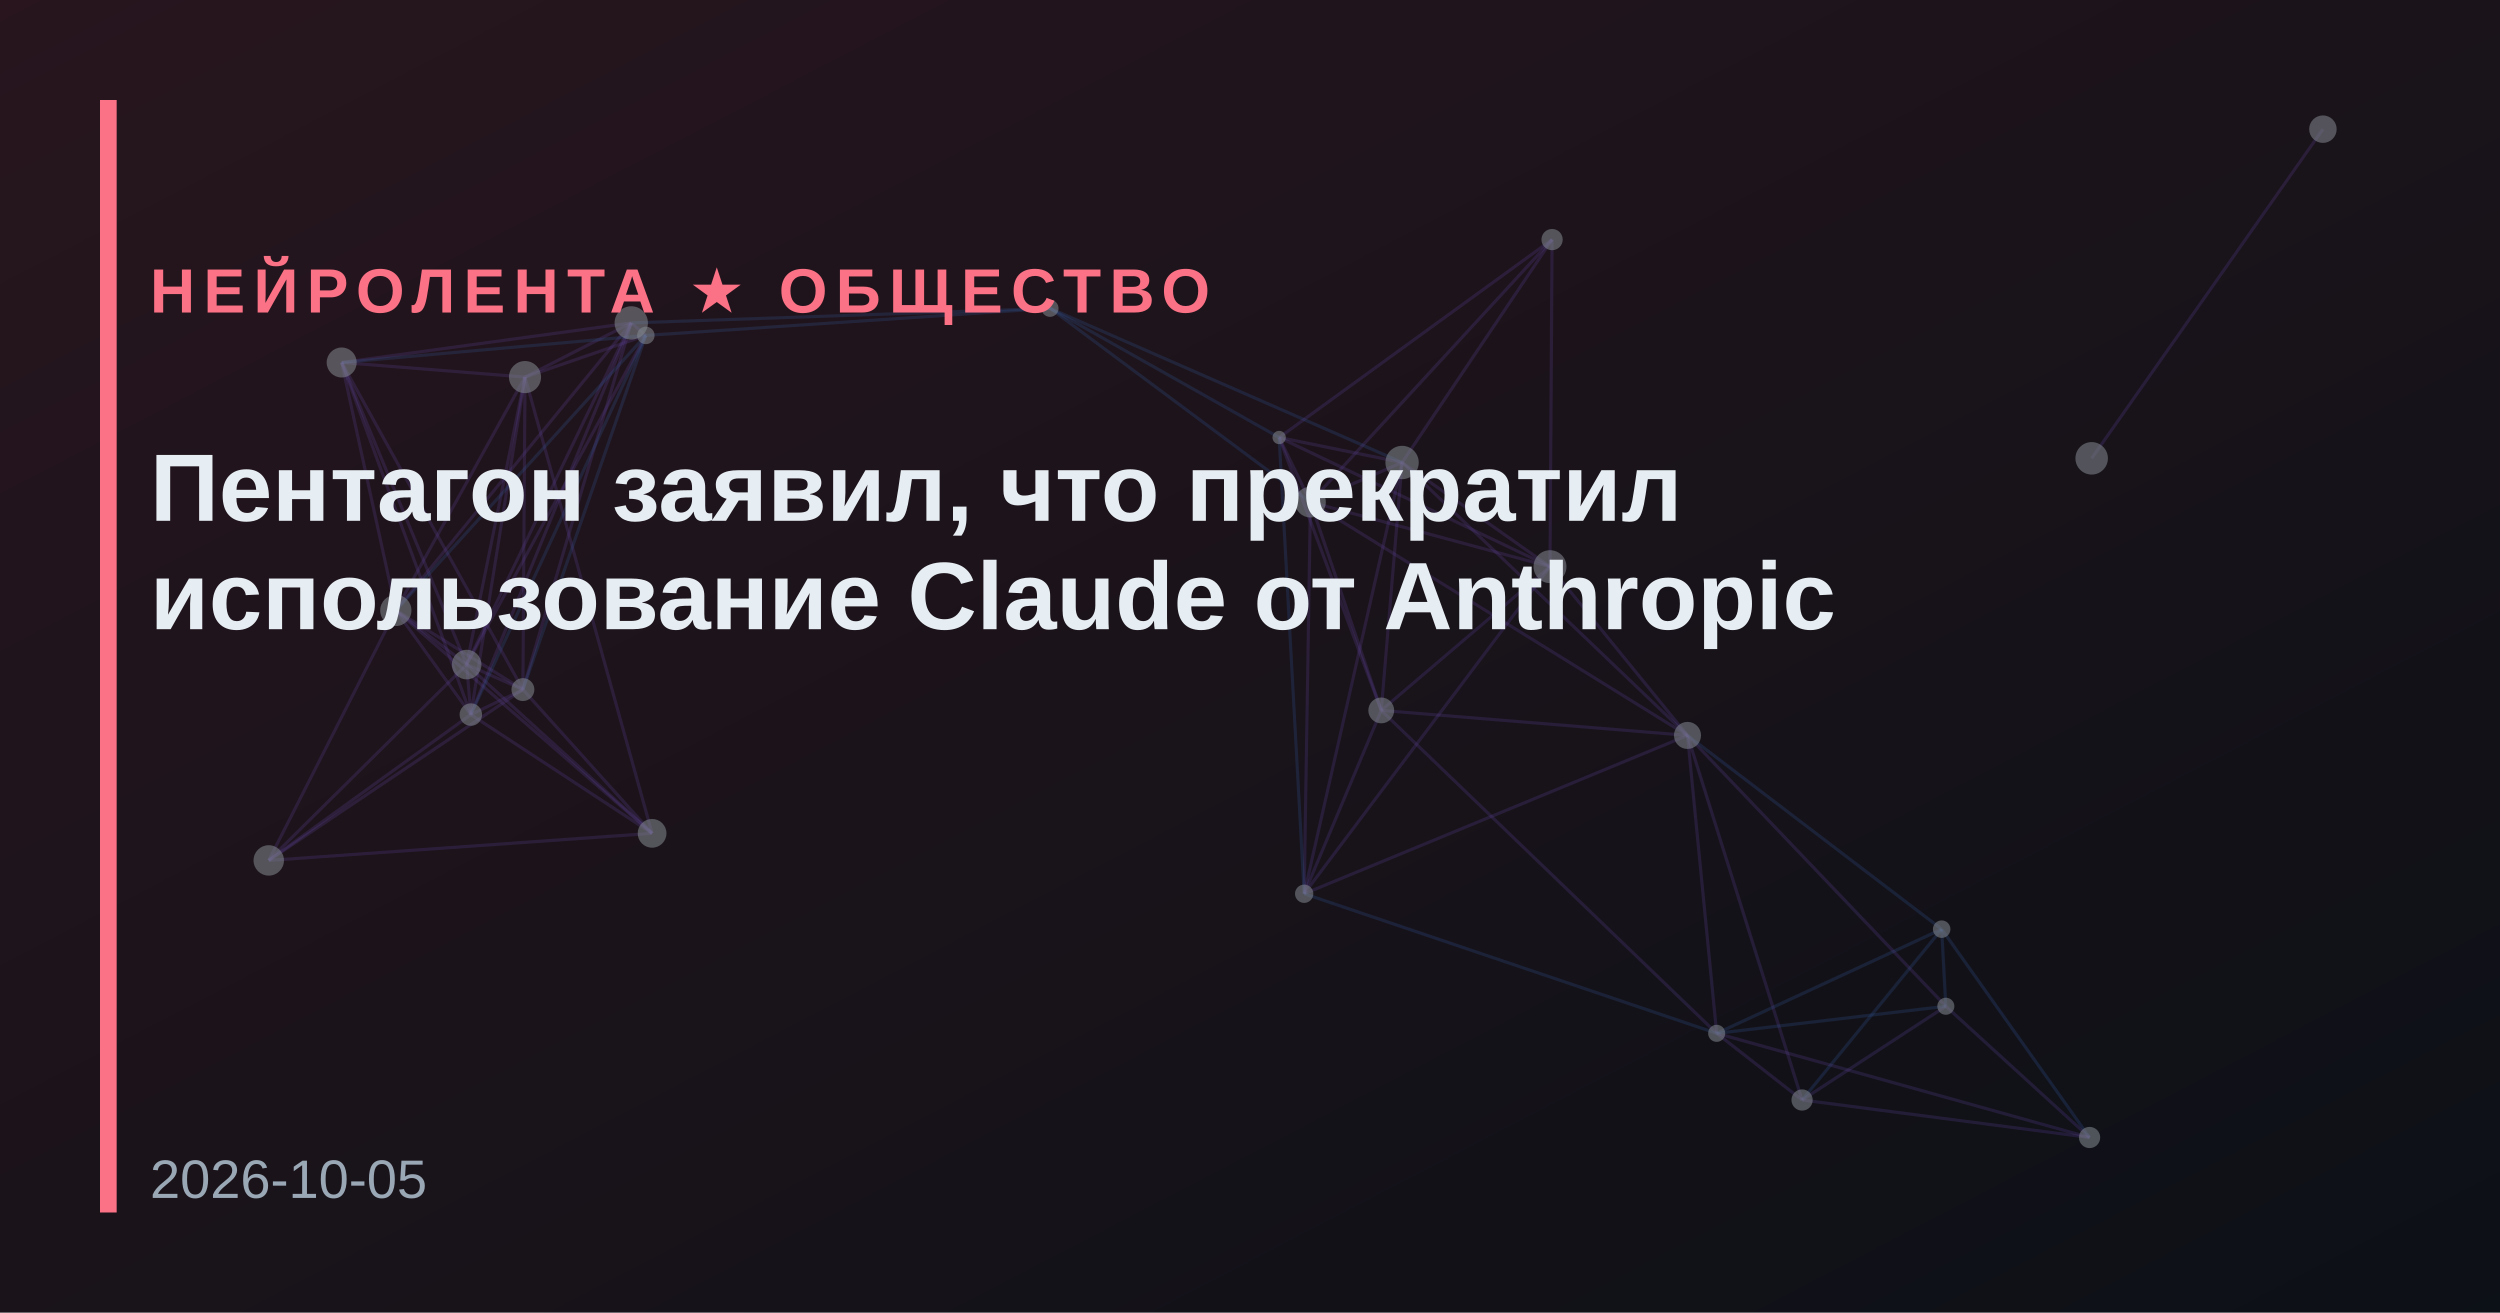
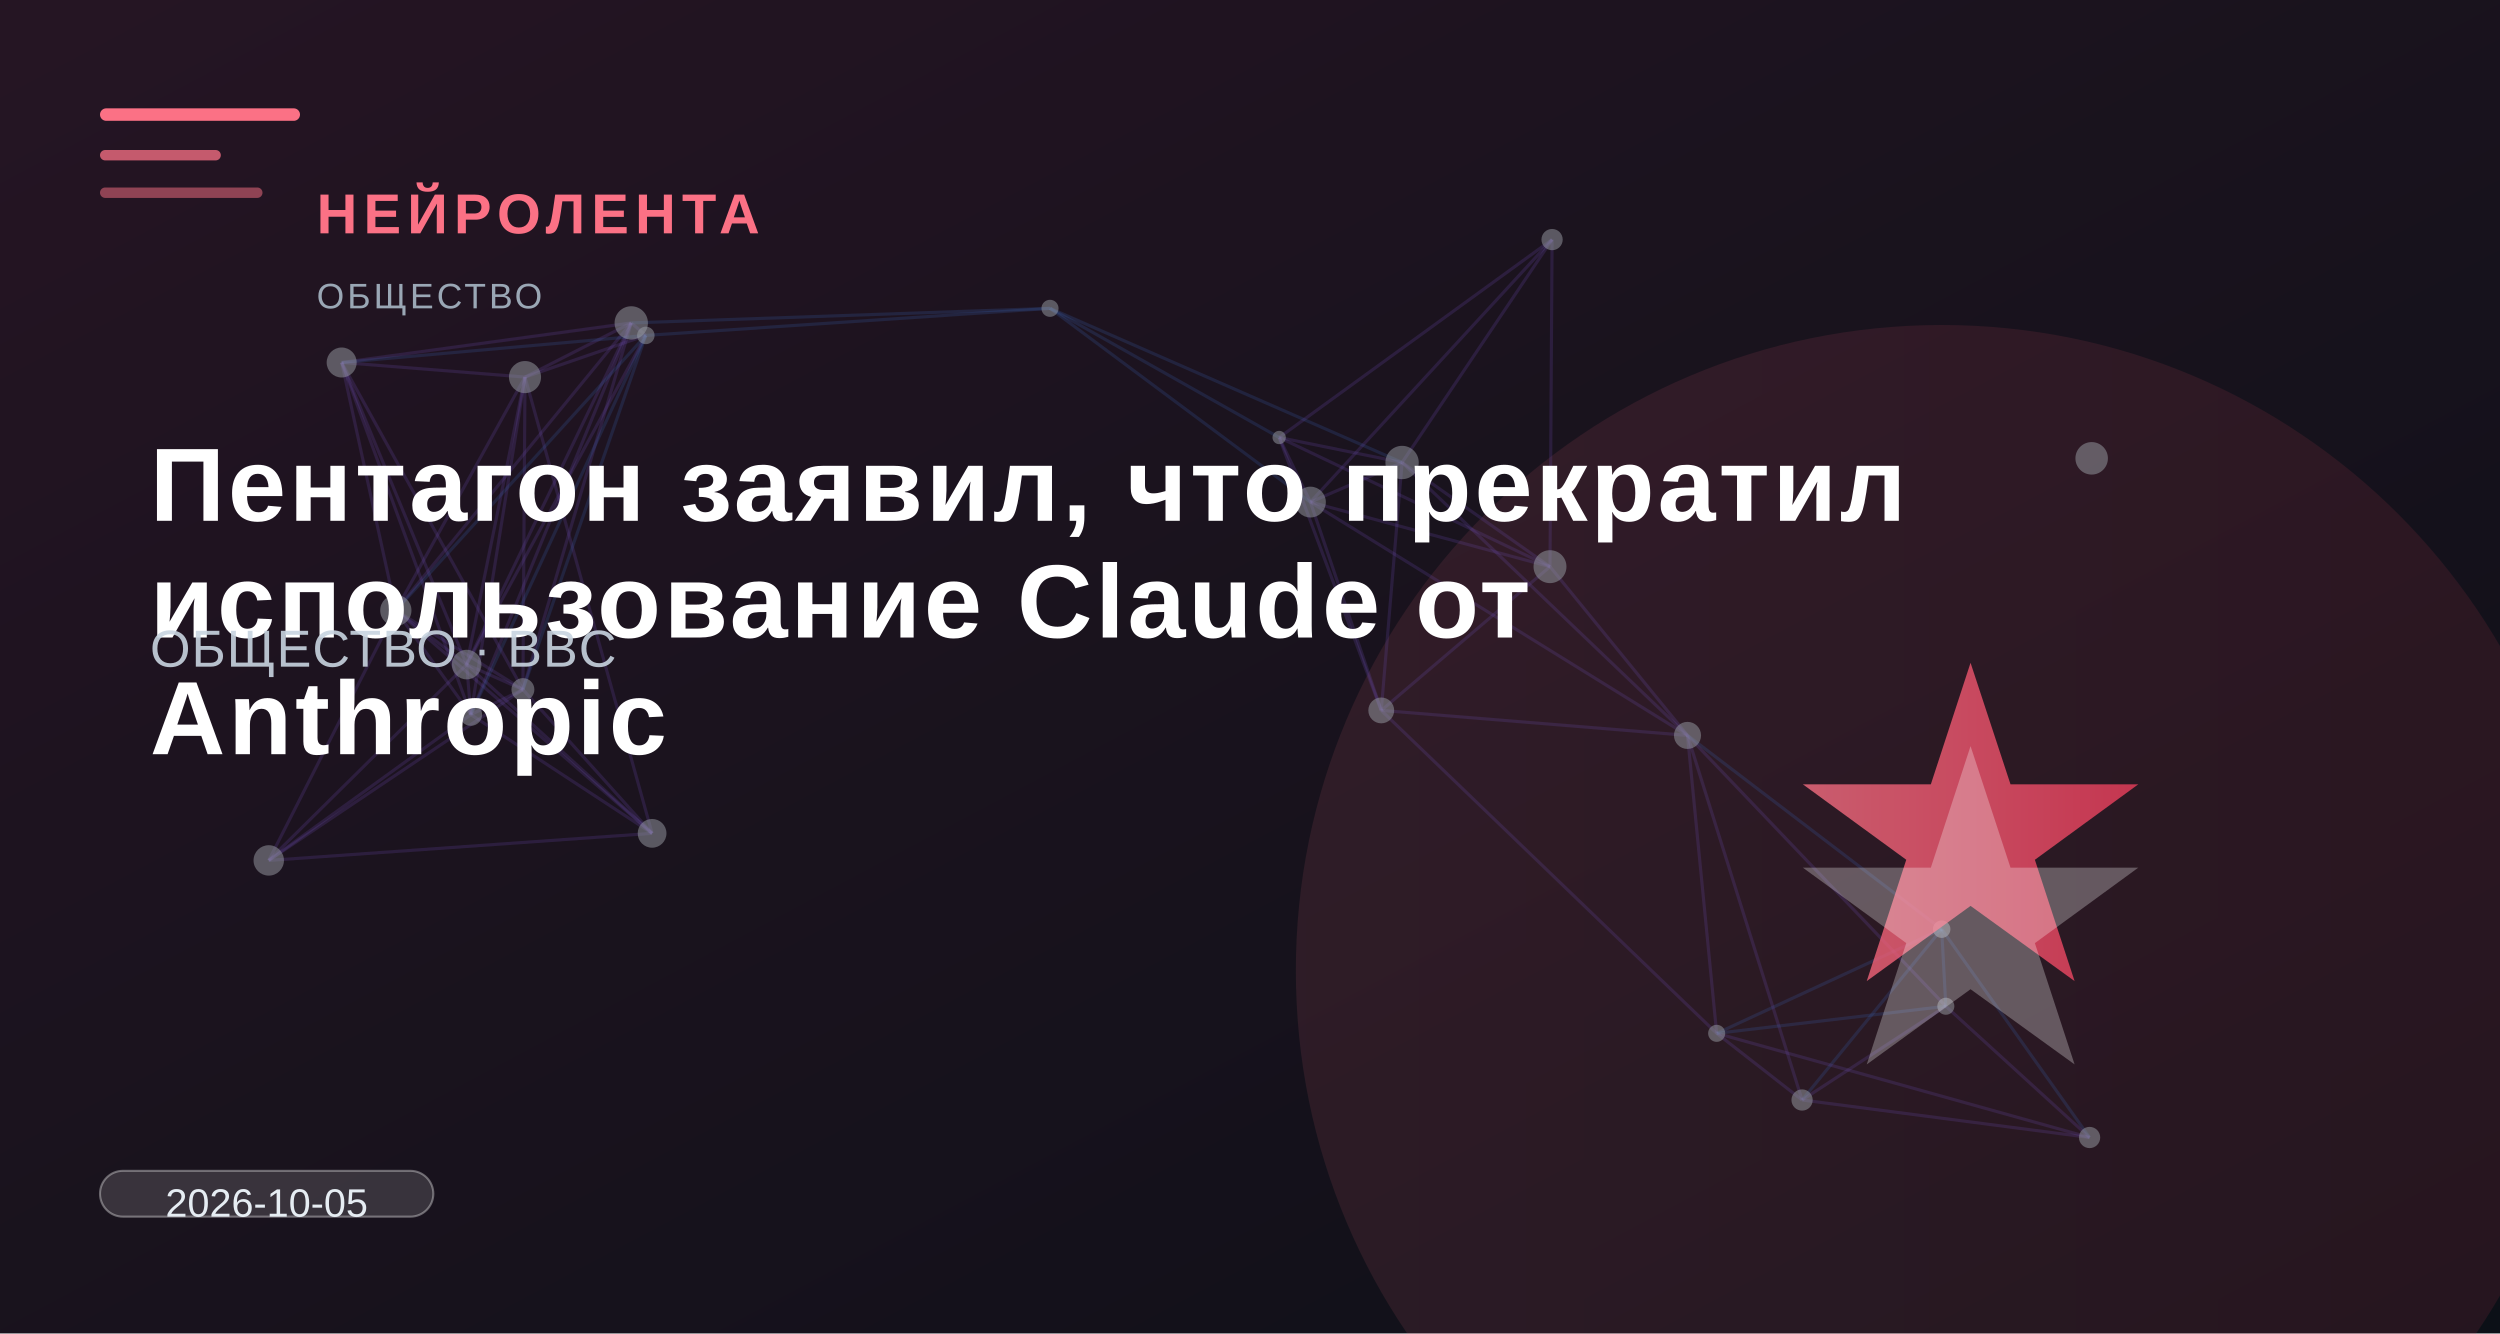
- <svg xmlns="http://www.w3.org/2000/svg" viewBox="0 0 1200 630" width="1200" height="630">
+ <svg xmlns="http://www.w3.org/2000/svg" viewBox="0 0 1200 640" width="1200" height="640">
  <defs>
    <linearGradient id="bg" x1="0" y1="0" x2="1" y2="1">
-       <stop offset="0" stop-color="#3f1a24" />
+       <stop offset="0" stop-color="#33182a" />
      <stop offset="1" stop-color="#0d1117" />
    </linearGradient>
+     <linearGradient id="glow" x1="0" y1="0" x2="1" y2="0">
+       <stop offset="0" stop-color="#fb7185" stop-opacity="0.9" />
+       <stop offset="1" stop-color="#f43f5e" stop-opacity="0.9" />
+     </linearGradient>
  </defs>
-   <rect width="1200" height="630" fill="url(#bg)" />
-   <line x1="932" y1="446" x2="1003" y2="546" stroke="#4f8cff" stroke-opacity="0.25" stroke-width="1.5" />
-   <line x1="932" y1="446" x2="810" y2="353" stroke="#4f8cff" stroke-opacity="0.25" stroke-width="1.5" />
-   <line x1="932" y1="446" x2="865" y2="528" stroke="#4f8cff" stroke-opacity="0.25" stroke-width="1.5" />
-   <line x1="932" y1="446" x2="934" y2="483" stroke="#4f8cff" stroke-opacity="0.25" stroke-width="1.5" />
-   <line x1="932" y1="446" x2="824" y2="496" stroke="#4f8cff" stroke-opacity="0.25" stroke-width="1.5" />
-   <line x1="504" y1="148" x2="629" y2="241" stroke="#4f8cff" stroke-opacity="0.25" stroke-width="1.5" />
-   <line x1="504" y1="148" x2="303" y2="155" stroke="#4f8cff" stroke-opacity="0.25" stroke-width="1.5" />
-   <line x1="504" y1="148" x2="673" y2="222" stroke="#4f8cff" stroke-opacity="0.25" stroke-width="1.5" />
-   <line x1="504" y1="148" x2="310" y2="161" stroke="#4f8cff" stroke-opacity="0.25" stroke-width="1.5" />
-   <line x1="504" y1="148" x2="614" y2="210" stroke="#4f8cff" stroke-opacity="0.25" stroke-width="1.5" />
-   <line x1="252" y1="181" x2="303" y2="155" stroke="#9d6bff" stroke-opacity="0.25" stroke-width="1.5" />
-   <line x1="252" y1="181" x2="224" y2="319" stroke="#9d6bff" stroke-opacity="0.25" stroke-width="1.5" />
-   <line x1="252" y1="181" x2="313" y2="400" stroke="#9d6bff" stroke-opacity="0.25" stroke-width="1.5" />
-   <line x1="252" y1="181" x2="310" y2="161" stroke="#9d6bff" stroke-opacity="0.25" stroke-width="1.5" />
-   <line x1="252" y1="181" x2="190" y2="293" stroke="#9d6bff" stroke-opacity="0.25" stroke-width="1.5" />
-   <line x1="252" y1="181" x2="164" y2="174" stroke="#9d6bff" stroke-opacity="0.25" stroke-width="1.5" />
-   <line x1="252" y1="181" x2="226" y2="343" stroke="#9d6bff" stroke-opacity="0.25" stroke-width="1.5" />
-   <line x1="252" y1="181" x2="251" y2="331" stroke="#9d6bff" stroke-opacity="0.25" stroke-width="1.5" />
-   <line x1="629" y1="241" x2="744" y2="272" stroke="#9d6bff" stroke-opacity="0.25" stroke-width="1.5" />
-   <line x1="629" y1="241" x2="673" y2="222" stroke="#9d6bff" stroke-opacity="0.25" stroke-width="1.5" />
-   <line x1="629" y1="241" x2="663" y2="341" stroke="#9d6bff" stroke-opacity="0.25" stroke-width="1.5" />
-   <line x1="629" y1="241" x2="745" y2="115" stroke="#9d6bff" stroke-opacity="0.25" stroke-width="1.5" />
-   <line x1="629" y1="241" x2="810" y2="353" stroke="#9d6bff" stroke-opacity="0.25" stroke-width="1.5" />
-   <line x1="629" y1="241" x2="614" y2="210" stroke="#9d6bff" stroke-opacity="0.25" stroke-width="1.5" />
-   <line x1="629" y1="241" x2="626" y2="429" stroke="#9d6bff" stroke-opacity="0.25" stroke-width="1.5" />
-   <line x1="1003" y1="546" x2="865" y2="528" stroke="#9d6bff" stroke-opacity="0.25" stroke-width="1.5" />
-   <line x1="1003" y1="546" x2="934" y2="483" stroke="#9d6bff" stroke-opacity="0.25" stroke-width="1.5" />
-   <line x1="1003" y1="546" x2="824" y2="496" stroke="#9d6bff" stroke-opacity="0.25" stroke-width="1.5" />
-   <line x1="744" y1="272" x2="673" y2="222" stroke="#9d6bff" stroke-opacity="0.25" stroke-width="1.5" />
-   <line x1="744" y1="272" x2="663" y2="341" stroke="#9d6bff" stroke-opacity="0.25" stroke-width="1.5" />
-   <line x1="744" y1="272" x2="745" y2="115" stroke="#9d6bff" stroke-opacity="0.25" stroke-width="1.5" />
-   <line x1="744" y1="272" x2="810" y2="353" stroke="#9d6bff" stroke-opacity="0.25" stroke-width="1.5" />
-   <line x1="744" y1="272" x2="614" y2="210" stroke="#9d6bff" stroke-opacity="0.25" stroke-width="1.5" />
-   <line x1="744" y1="272" x2="626" y2="429" stroke="#9d6bff" stroke-opacity="0.25" stroke-width="1.5" />
-   <line x1="303" y1="155" x2="224" y2="319" stroke="#9d6bff" stroke-opacity="0.25" stroke-width="1.5" />
-   <line x1="303" y1="155" x2="310" y2="161" stroke="#9d6bff" stroke-opacity="0.25" stroke-width="1.5" />
-   <line x1="303" y1="155" x2="190" y2="293" stroke="#9d6bff" stroke-opacity="0.25" stroke-width="1.5" />
-   <line x1="303" y1="155" x2="164" y2="174" stroke="#9d6bff" stroke-opacity="0.25" stroke-width="1.5" />
-   <line x1="303" y1="155" x2="226" y2="343" stroke="#9d6bff" stroke-opacity="0.25" stroke-width="1.5" />
-   <line x1="303" y1="155" x2="251" y2="331" stroke="#9d6bff" stroke-opacity="0.25" stroke-width="1.5" />
-   <line x1="129" y1="413" x2="224" y2="319" stroke="#9d6bff" stroke-opacity="0.25" stroke-width="1.5" />
-   <line x1="129" y1="413" x2="313" y2="400" stroke="#9d6bff" stroke-opacity="0.25" stroke-width="1.5" />
-   <line x1="129" y1="413" x2="190" y2="293" stroke="#9d6bff" stroke-opacity="0.25" stroke-width="1.5" />
-   <line x1="129" y1="413" x2="226" y2="343" stroke="#9d6bff" stroke-opacity="0.25" stroke-width="1.5" />
-   <line x1="129" y1="413" x2="251" y2="331" stroke="#9d6bff" stroke-opacity="0.25" stroke-width="1.5" />
-   <line x1="673" y1="222" x2="663" y2="341" stroke="#9d6bff" stroke-opacity="0.25" stroke-width="1.5" />
-   <line x1="673" y1="222" x2="745" y2="115" stroke="#9d6bff" stroke-opacity="0.25" stroke-width="1.5" />
-   <line x1="673" y1="222" x2="810" y2="353" stroke="#9d6bff" stroke-opacity="0.25" stroke-width="1.5" />
-   <line x1="673" y1="222" x2="614" y2="210" stroke="#9d6bff" stroke-opacity="0.25" stroke-width="1.5" />
-   <line x1="673" y1="222" x2="626" y2="429" stroke="#9d6bff" stroke-opacity="0.25" stroke-width="1.5" />
-   <line x1="224" y1="319" x2="313" y2="400" stroke="#9d6bff" stroke-opacity="0.25" stroke-width="1.5" />
-   <line x1="224" y1="319" x2="310" y2="161" stroke="#9d6bff" stroke-opacity="0.25" stroke-width="1.5" />
-   <line x1="224" y1="319" x2="190" y2="293" stroke="#9d6bff" stroke-opacity="0.25" stroke-width="1.5" />
-   <line x1="224" y1="319" x2="164" y2="174" stroke="#9d6bff" stroke-opacity="0.25" stroke-width="1.5" />
-   <line x1="224" y1="319" x2="226" y2="343" stroke="#9d6bff" stroke-opacity="0.25" stroke-width="1.5" />
-   <line x1="224" y1="319" x2="251" y2="331" stroke="#9d6bff" stroke-opacity="0.25" stroke-width="1.5" />
-   <line x1="313" y1="400" x2="190" y2="293" stroke="#9d6bff" stroke-opacity="0.25" stroke-width="1.5" />
-   <line x1="313" y1="400" x2="226" y2="343" stroke="#9d6bff" stroke-opacity="0.25" stroke-width="1.5" />
-   <line x1="313" y1="400" x2="251" y2="331" stroke="#9d6bff" stroke-opacity="0.25" stroke-width="1.5" />
-   <line x1="310" y1="161" x2="190" y2="293" stroke="#4f8cff" stroke-opacity="0.25" stroke-width="1.5" />
-   <line x1="310" y1="161" x2="164" y2="174" stroke="#4f8cff" stroke-opacity="0.25" stroke-width="1.5" />
-   <line x1="310" y1="161" x2="226" y2="343" stroke="#4f8cff" stroke-opacity="0.25" stroke-width="1.5" />
-   <line x1="310" y1="161" x2="251" y2="331" stroke="#4f8cff" stroke-opacity="0.25" stroke-width="1.5" />
-   <line x1="663" y1="341" x2="810" y2="353" stroke="#9d6bff" stroke-opacity="0.25" stroke-width="1.5" />
-   <line x1="663" y1="341" x2="614" y2="210" stroke="#9d6bff" stroke-opacity="0.25" stroke-width="1.5" />
-   <line x1="663" y1="341" x2="824" y2="496" stroke="#9d6bff" stroke-opacity="0.25" stroke-width="1.5" />
-   <line x1="663" y1="341" x2="626" y2="429" stroke="#9d6bff" stroke-opacity="0.25" stroke-width="1.5" />
-   <line x1="745" y1="115" x2="614" y2="210" stroke="#9d6bff" stroke-opacity="0.25" stroke-width="1.5" />
-   <line x1="1004" y1="220" x2="1115" y2="62" stroke="#9d6bff" stroke-opacity="0.25" stroke-width="1.5" />
-   <line x1="810" y1="353" x2="865" y2="528" stroke="#9d6bff" stroke-opacity="0.25" stroke-width="1.5" />
-   <line x1="810" y1="353" x2="934" y2="483" stroke="#9d6bff" stroke-opacity="0.25" stroke-width="1.5" />
-   <line x1="810" y1="353" x2="824" y2="496" stroke="#9d6bff" stroke-opacity="0.25" stroke-width="1.5" />
-   <line x1="810" y1="353" x2="626" y2="429" stroke="#9d6bff" stroke-opacity="0.25" stroke-width="1.5" />
-   <line x1="614" y1="210" x2="626" y2="429" stroke="#4f8cff" stroke-opacity="0.25" stroke-width="1.5" />
-   <line x1="865" y1="528" x2="934" y2="483" stroke="#9d6bff" stroke-opacity="0.25" stroke-width="1.5" />
-   <line x1="865" y1="528" x2="824" y2="496" stroke="#9d6bff" stroke-opacity="0.25" stroke-width="1.5" />
-   <line x1="934" y1="483" x2="824" y2="496" stroke="#4f8cff" stroke-opacity="0.25" stroke-width="1.5" />
-   <line x1="190" y1="293" x2="164" y2="174" stroke="#9d6bff" stroke-opacity="0.25" stroke-width="1.5" />
-   <line x1="190" y1="293" x2="226" y2="343" stroke="#9d6bff" stroke-opacity="0.25" stroke-width="1.5" />
-   <line x1="190" y1="293" x2="251" y2="331" stroke="#9d6bff" stroke-opacity="0.25" stroke-width="1.5" />
-   <line x1="164" y1="174" x2="226" y2="343" stroke="#9d6bff" stroke-opacity="0.25" stroke-width="1.5" />
-   <line x1="164" y1="174" x2="251" y2="331" stroke="#9d6bff" stroke-opacity="0.25" stroke-width="1.5" />
-   <line x1="226" y1="343" x2="251" y2="331" stroke="#9d6bff" stroke-opacity="0.25" stroke-width="1.5" />
-   <line x1="824" y1="496" x2="626" y2="429" stroke="#4f8cff" stroke-opacity="0.25" stroke-width="1.5" />
-   <circle cx="932" cy="446" r="4.2" fill="#e6edf3" fill-opacity="0.55" />
-   <circle cx="504" cy="148" r="4.1" fill="#e6edf3" fill-opacity="0.55" />
-   <circle cx="252" cy="181" r="7.7" fill="#e6edf3" fill-opacity="0.55" />
-   <circle cx="629" cy="241" r="7.4" fill="#e6edf3" fill-opacity="0.55" />
-   <circle cx="1003" cy="546" r="5.1" fill="#e6edf3" fill-opacity="0.55" />
-   <circle cx="744" cy="272" r="7.9" fill="#e6edf3" fill-opacity="0.55" />
-   <circle cx="303" cy="155" r="8.0" fill="#e6edf3" fill-opacity="0.55" />
-   <circle cx="129" cy="413" r="7.3" fill="#e6edf3" fill-opacity="0.55" />
-   <circle cx="673" cy="222" r="8.0" fill="#e6edf3" fill-opacity="0.55" />
-   <circle cx="224" cy="319" r="7.1" fill="#e6edf3" fill-opacity="0.55" />
-   <circle cx="313" cy="400" r="6.9" fill="#e6edf3" fill-opacity="0.55" />
-   <circle cx="310" cy="161" r="4.2" fill="#e6edf3" fill-opacity="0.55" />
-   <circle cx="663" cy="341" r="6.2" fill="#e6edf3" fill-opacity="0.55" />
-   <circle cx="745" cy="115" r="5.1" fill="#e6edf3" fill-opacity="0.55" />
-   <circle cx="1004" cy="220" r="7.8" fill="#e6edf3" fill-opacity="0.55" />
-   <circle cx="810" cy="353" r="6.5" fill="#e6edf3" fill-opacity="0.55" />
-   <circle cx="614" cy="210" r="3.2" fill="#e6edf3" fill-opacity="0.55" />
-   <circle cx="865" cy="528" r="5.1" fill="#e6edf3" fill-opacity="0.55" />
-   <circle cx="934" cy="483" r="4.1" fill="#e6edf3" fill-opacity="0.55" />
-   <circle cx="190" cy="293" r="7.5" fill="#e6edf3" fill-opacity="0.55" />
-   <circle cx="164" cy="174" r="7.2" fill="#e6edf3" fill-opacity="0.55" />
-   <circle cx="226" cy="343" r="5.4" fill="#e6edf3" fill-opacity="0.55" />
-   <circle cx="824" cy="496" r="4.1" fill="#e6edf3" fill-opacity="0.55" />
-   <circle cx="251" cy="331" r="5.5" fill="#e6edf3" fill-opacity="0.55" />
-   <circle cx="1115" cy="62" r="6.6" fill="#e6edf3" fill-opacity="0.55" />
-   <circle cx="626" cy="429" r="4.4" fill="#e6edf3" fill-opacity="0.55" />
-   <rect x="0" y="0" width="1200" height="630" fill="#0d1117" fill-opacity="0.45" />
-   <rect x="48" y="48" width="8" height="534" fill="#fb7185" />
-   <text x="72" y="150" font-family="Arial, sans-serif" font-size="30" font-weight="bold" fill="#fb7185" letter-spacing="4">НЕЙРОЛЕНТА ★ ОБЩЕСТВО</text>
-   <text x="72" y="250" font-family="Arial, sans-serif" font-size="46" font-weight="bold" fill="#e6edf3">
+   <rect width="1200" height="640" fill="url(#bg)" />
+   <circle cx="932" cy="466" r="310" fill="url(#glow)" opacity="0.18" />
+   <line x1="932" y1="446" x2="1003" y2="546" stroke="#4f8cff" stroke-opacity="0.22" stroke-width="1.5" />
+   <line x1="932" y1="446" x2="810" y2="353" stroke="#4f8cff" stroke-opacity="0.22" stroke-width="1.5" />
+   <line x1="932" y1="446" x2="865" y2="528" stroke="#4f8cff" stroke-opacity="0.22" stroke-width="1.5" />
+   <line x1="932" y1="446" x2="934" y2="483" stroke="#4f8cff" stroke-opacity="0.22" stroke-width="1.5" />
+   <line x1="932" y1="446" x2="824" y2="496" stroke="#4f8cff" stroke-opacity="0.22" stroke-width="1.5" />
+   <line x1="504" y1="148" x2="629" y2="241" stroke="#4f8cff" stroke-opacity="0.22" stroke-width="1.5" />
+   <line x1="504" y1="148" x2="303" y2="155" stroke="#4f8cff" stroke-opacity="0.22" stroke-width="1.5" />
+   <line x1="504" y1="148" x2="673" y2="222" stroke="#4f8cff" stroke-opacity="0.22" stroke-width="1.5" />
+   <line x1="504" y1="148" x2="310" y2="161" stroke="#4f8cff" stroke-opacity="0.22" stroke-width="1.5" />
+   <line x1="504" y1="148" x2="614" y2="210" stroke="#4f8cff" stroke-opacity="0.22" stroke-width="1.5" />
+   <line x1="252" y1="181" x2="303" y2="155" stroke="#9d6bff" stroke-opacity="0.22" stroke-width="1.5" />
+   <line x1="252" y1="181" x2="224" y2="319" stroke="#9d6bff" stroke-opacity="0.22" stroke-width="1.5" />
+   <line x1="252" y1="181" x2="313" y2="400" stroke="#9d6bff" stroke-opacity="0.22" stroke-width="1.5" />
+   <line x1="252" y1="181" x2="310" y2="161" stroke="#9d6bff" stroke-opacity="0.22" stroke-width="1.5" />
+   <line x1="252" y1="181" x2="190" y2="293" stroke="#9d6bff" stroke-opacity="0.22" stroke-width="1.5" />
+   <line x1="252" y1="181" x2="164" y2="174" stroke="#9d6bff" stroke-opacity="0.22" stroke-width="1.5" />
+   <line x1="252" y1="181" x2="226" y2="343" stroke="#9d6bff" stroke-opacity="0.22" stroke-width="1.5" />
+   <line x1="252" y1="181" x2="251" y2="331" stroke="#9d6bff" stroke-opacity="0.22" stroke-width="1.5" />
+   <line x1="629" y1="241" x2="744" y2="272" stroke="#9d6bff" stroke-opacity="0.22" stroke-width="1.5" />
+   <line x1="629" y1="241" x2="673" y2="222" stroke="#9d6bff" stroke-opacity="0.22" stroke-width="1.5" />
+   <line x1="629" y1="241" x2="663" y2="341" stroke="#9d6bff" stroke-opacity="0.22" stroke-width="1.5" />
+   <line x1="629" y1="241" x2="745" y2="115" stroke="#9d6bff" stroke-opacity="0.22" stroke-width="1.5" />
+   <line x1="629" y1="241" x2="810" y2="353" stroke="#9d6bff" stroke-opacity="0.22" stroke-width="1.5" />
+   <line x1="629" y1="241" x2="614" y2="210" stroke="#9d6bff" stroke-opacity="0.22" stroke-width="1.5" />
+   <line x1="1003" y1="546" x2="865" y2="528" stroke="#9d6bff" stroke-opacity="0.22" stroke-width="1.5" />
+   <line x1="1003" y1="546" x2="934" y2="483" stroke="#9d6bff" stroke-opacity="0.22" stroke-width="1.5" />
+   <line x1="1003" y1="546" x2="824" y2="496" stroke="#9d6bff" stroke-opacity="0.22" stroke-width="1.5" />
+   <line x1="744" y1="272" x2="673" y2="222" stroke="#9d6bff" stroke-opacity="0.22" stroke-width="1.5" />
+   <line x1="744" y1="272" x2="663" y2="341" stroke="#9d6bff" stroke-opacity="0.22" stroke-width="1.5" />
+   <line x1="744" y1="272" x2="745" y2="115" stroke="#9d6bff" stroke-opacity="0.22" stroke-width="1.5" />
+   <line x1="744" y1="272" x2="810" y2="353" stroke="#9d6bff" stroke-opacity="0.22" stroke-width="1.5" />
+   <line x1="744" y1="272" x2="614" y2="210" stroke="#9d6bff" stroke-opacity="0.22" stroke-width="1.5" />
+   <line x1="303" y1="155" x2="224" y2="319" stroke="#9d6bff" stroke-opacity="0.22" stroke-width="1.5" />
+   <line x1="303" y1="155" x2="310" y2="161" stroke="#9d6bff" stroke-opacity="0.22" stroke-width="1.5" />
+   <line x1="303" y1="155" x2="190" y2="293" stroke="#9d6bff" stroke-opacity="0.22" stroke-width="1.5" />
+   <line x1="303" y1="155" x2="164" y2="174" stroke="#9d6bff" stroke-opacity="0.22" stroke-width="1.5" />
+   <line x1="303" y1="155" x2="226" y2="343" stroke="#9d6bff" stroke-opacity="0.22" stroke-width="1.5" />
+   <line x1="303" y1="155" x2="251" y2="331" stroke="#9d6bff" stroke-opacity="0.22" stroke-width="1.5" />
+   <line x1="129" y1="413" x2="224" y2="319" stroke="#9d6bff" stroke-opacity="0.22" stroke-width="1.5" />
+   <line x1="129" y1="413" x2="313" y2="400" stroke="#9d6bff" stroke-opacity="0.22" stroke-width="1.5" />
+   <line x1="129" y1="413" x2="190" y2="293" stroke="#9d6bff" stroke-opacity="0.22" stroke-width="1.5" />
+   <line x1="129" y1="413" x2="226" y2="343" stroke="#9d6bff" stroke-opacity="0.22" stroke-width="1.5" />
+   <line x1="129" y1="413" x2="251" y2="331" stroke="#9d6bff" stroke-opacity="0.22" stroke-width="1.5" />
+   <line x1="673" y1="222" x2="663" y2="341" stroke="#9d6bff" stroke-opacity="0.22" stroke-width="1.5" />
+   <line x1="673" y1="222" x2="745" y2="115" stroke="#9d6bff" stroke-opacity="0.22" stroke-width="1.5" />
+   <line x1="673" y1="222" x2="810" y2="353" stroke="#9d6bff" stroke-opacity="0.22" stroke-width="1.5" />
+   <line x1="673" y1="222" x2="614" y2="210" stroke="#9d6bff" stroke-opacity="0.22" stroke-width="1.5" />
+   <line x1="224" y1="319" x2="313" y2="400" stroke="#9d6bff" stroke-opacity="0.22" stroke-width="1.5" />
+   <line x1="224" y1="319" x2="310" y2="161" stroke="#9d6bff" stroke-opacity="0.22" stroke-width="1.5" />
+   <line x1="224" y1="319" x2="190" y2="293" stroke="#9d6bff" stroke-opacity="0.22" stroke-width="1.5" />
+   <line x1="224" y1="319" x2="164" y2="174" stroke="#9d6bff" stroke-opacity="0.22" stroke-width="1.5" />
+   <line x1="224" y1="319" x2="226" y2="343" stroke="#9d6bff" stroke-opacity="0.22" stroke-width="1.5" />
+   <line x1="224" y1="319" x2="251" y2="331" stroke="#9d6bff" stroke-opacity="0.22" stroke-width="1.5" />
+   <line x1="313" y1="400" x2="190" y2="293" stroke="#9d6bff" stroke-opacity="0.22" stroke-width="1.5" />
+   <line x1="313" y1="400" x2="226" y2="343" stroke="#9d6bff" stroke-opacity="0.22" stroke-width="1.5" />
+   <line x1="313" y1="400" x2="251" y2="331" stroke="#9d6bff" stroke-opacity="0.22" stroke-width="1.5" />
+   <line x1="310" y1="161" x2="190" y2="293" stroke="#4f8cff" stroke-opacity="0.22" stroke-width="1.5" />
+   <line x1="310" y1="161" x2="164" y2="174" stroke="#4f8cff" stroke-opacity="0.22" stroke-width="1.5" />
+   <line x1="310" y1="161" x2="226" y2="343" stroke="#4f8cff" stroke-opacity="0.22" stroke-width="1.5" />
+   <line x1="310" y1="161" x2="251" y2="331" stroke="#4f8cff" stroke-opacity="0.22" stroke-width="1.5" />
+   <line x1="663" y1="341" x2="810" y2="353" stroke="#9d6bff" stroke-opacity="0.22" stroke-width="1.5" />
+   <line x1="663" y1="341" x2="614" y2="210" stroke="#9d6bff" stroke-opacity="0.22" stroke-width="1.5" />
+   <line x1="663" y1="341" x2="824" y2="496" stroke="#9d6bff" stroke-opacity="0.22" stroke-width="1.5" />
+   <line x1="745" y1="115" x2="614" y2="210" stroke="#9d6bff" stroke-opacity="0.22" stroke-width="1.5" />
+   <line x1="810" y1="353" x2="865" y2="528" stroke="#9d6bff" stroke-opacity="0.22" stroke-width="1.5" />
+   <line x1="810" y1="353" x2="934" y2="483" stroke="#9d6bff" stroke-opacity="0.22" stroke-width="1.5" />
+   <line x1="810" y1="353" x2="824" y2="496" stroke="#9d6bff" stroke-opacity="0.22" stroke-width="1.5" />
+   <line x1="865" y1="528" x2="934" y2="483" stroke="#9d6bff" stroke-opacity="0.22" stroke-width="1.5" />
+   <line x1="865" y1="528" x2="824" y2="496" stroke="#9d6bff" stroke-opacity="0.22" stroke-width="1.5" />
+   <line x1="934" y1="483" x2="824" y2="496" stroke="#4f8cff" stroke-opacity="0.22" stroke-width="1.5" />
+   <line x1="190" y1="293" x2="164" y2="174" stroke="#9d6bff" stroke-opacity="0.22" stroke-width="1.5" />
+   <line x1="190" y1="293" x2="226" y2="343" stroke="#9d6bff" stroke-opacity="0.22" stroke-width="1.5" />
+   <line x1="190" y1="293" x2="251" y2="331" stroke="#9d6bff" stroke-opacity="0.22" stroke-width="1.5" />
+   <line x1="164" y1="174" x2="226" y2="343" stroke="#9d6bff" stroke-opacity="0.22" stroke-width="1.5" />
+   <line x1="164" y1="174" x2="251" y2="331" stroke="#9d6bff" stroke-opacity="0.22" stroke-width="1.5" />
+   <line x1="226" y1="343" x2="251" y2="331" stroke="#9d6bff" stroke-opacity="0.22" stroke-width="1.5" />
+   <circle cx="932" cy="446" r="4.2" fill="#e6edf3" fill-opacity="0.5" />
+   <circle cx="504" cy="148" r="4.1" fill="#e6edf3" fill-opacity="0.5" />
+   <circle cx="252" cy="181" r="7.7" fill="#e6edf3" fill-opacity="0.5" />
+   <circle cx="629" cy="241" r="7.4" fill="#e6edf3" fill-opacity="0.5" />
+   <circle cx="1003" cy="546" r="5.1" fill="#e6edf3" fill-opacity="0.5" />
+   <circle cx="744" cy="272" r="7.9" fill="#e6edf3" fill-opacity="0.5" />
+   <circle cx="303" cy="155" r="8.0" fill="#e6edf3" fill-opacity="0.5" />
+   <circle cx="129" cy="413" r="7.3" fill="#e6edf3" fill-opacity="0.5" />
+   <circle cx="673" cy="222" r="8.0" fill="#e6edf3" fill-opacity="0.5" />
+   <circle cx="224" cy="319" r="7.1" fill="#e6edf3" fill-opacity="0.5" />
+   <circle cx="313" cy="400" r="6.9" fill="#e6edf3" fill-opacity="0.5" />
+   <circle cx="310" cy="161" r="4.2" fill="#e6edf3" fill-opacity="0.5" />
+   <circle cx="663" cy="341" r="6.2" fill="#e6edf3" fill-opacity="0.5" />
+   <circle cx="745" cy="115" r="5.1" fill="#e6edf3" fill-opacity="0.5" />
+   <circle cx="1004" cy="220" r="7.8" fill="#e6edf3" fill-opacity="0.5" />
+   <circle cx="810" cy="353" r="6.5" fill="#e6edf3" fill-opacity="0.5" />
+   <circle cx="614" cy="210" r="3.2" fill="#e6edf3" fill-opacity="0.5" />
+   <circle cx="865" cy="528" r="5.1" fill="#e6edf3" fill-opacity="0.5" />
+   <circle cx="934" cy="483" r="4.1" fill="#e6edf3" fill-opacity="0.5" />
+   <circle cx="190" cy="293" r="7.5" fill="#e6edf3" fill-opacity="0.5" />
+   <circle cx="164" cy="174" r="7.2" fill="#e6edf3" fill-opacity="0.5" />
+   <circle cx="226" cy="343" r="5.4" fill="#e6edf3" fill-opacity="0.5" />
+   <circle cx="824" cy="496" r="4.1" fill="#e6edf3" fill-opacity="0.5" />
+   <circle cx="251" cy="331" r="5.5" fill="#e6edf3" fill-opacity="0.5" />
+   <rect x="0" y="0" width="1200" height="640" fill="rgba(13,17,23,0.35)" />
+   <rect x="48" y="52" width="96" height="6" rx="3" fill="#fb7185" />
+   <rect x="48" y="72" width="58" height="5" rx="2.5" fill="#fb7185" opacity="0.75" />
+   <rect x="48" y="90" width="78" height="5" rx="2.5" fill="#fb7185" opacity="0.5" />
+   <text x="152" y="112" font-family="Arial, sans-serif" font-size="27" font-weight="bold" fill="#fb7185" letter-spacing="3">НЕЙРОЛЕНТА</text>
+   <text x="152" y="148" font-family="Arial, sans-serif" font-size="17" fill="#9aa7b5" letter-spacing="1.5">ОБЩЕСТВО</text>
+   <rect x="48" y="562" width="160" height="22" rx="11" fill="rgba(255,255,255,0.14)" stroke="rgba(255,255,255,0.35)" />
+   <text x="128" y="584" font-family="Arial, sans-serif" font-size="19" fill="#e6edf3" text-anchor="middle">2026-10-05</text>
+   <text x="72" y="250" font-family="Arial, sans-serif" font-size="50" font-weight="bold" fill="#ffffff" letter-spacing="1.5">
    <tspan x="72" dy="0">Пентагон заявил, что прекратил</tspan>
-     <tspan x="72" dy="52">использование Claude от Anthropic</tspan>
+     <tspan x="72" dy="56">использование Claude от</tspan>
+     <tspan x="72" dy="56">Anthropic</tspan>
  </text>
-   <text x="72" y="575" font-family="Arial, sans-serif" font-size="26" fill="#9aa7b5">2026-10-05</text>
+   <text x="72" y="320" font-family="Arial, sans-serif" font-size="25" fill="#c8d4e0" opacity="0.9" letter-spacing="0.5">ОБЩЕСТВО · BBC</text>
+   <text x="1040" y="470" font-family="Arial, sans-serif" font-size="210" font-weight="bold" fill="url(#glow)" text-anchor="end" opacity="0.85">★</text>
+   <text x="1040" y="510" font-family="Arial, sans-serif" font-size="210" font-weight="bold" fill="rgba(255,255,255,0.35)" text-anchor="end" opacity="0.8">★</text>
</svg>
